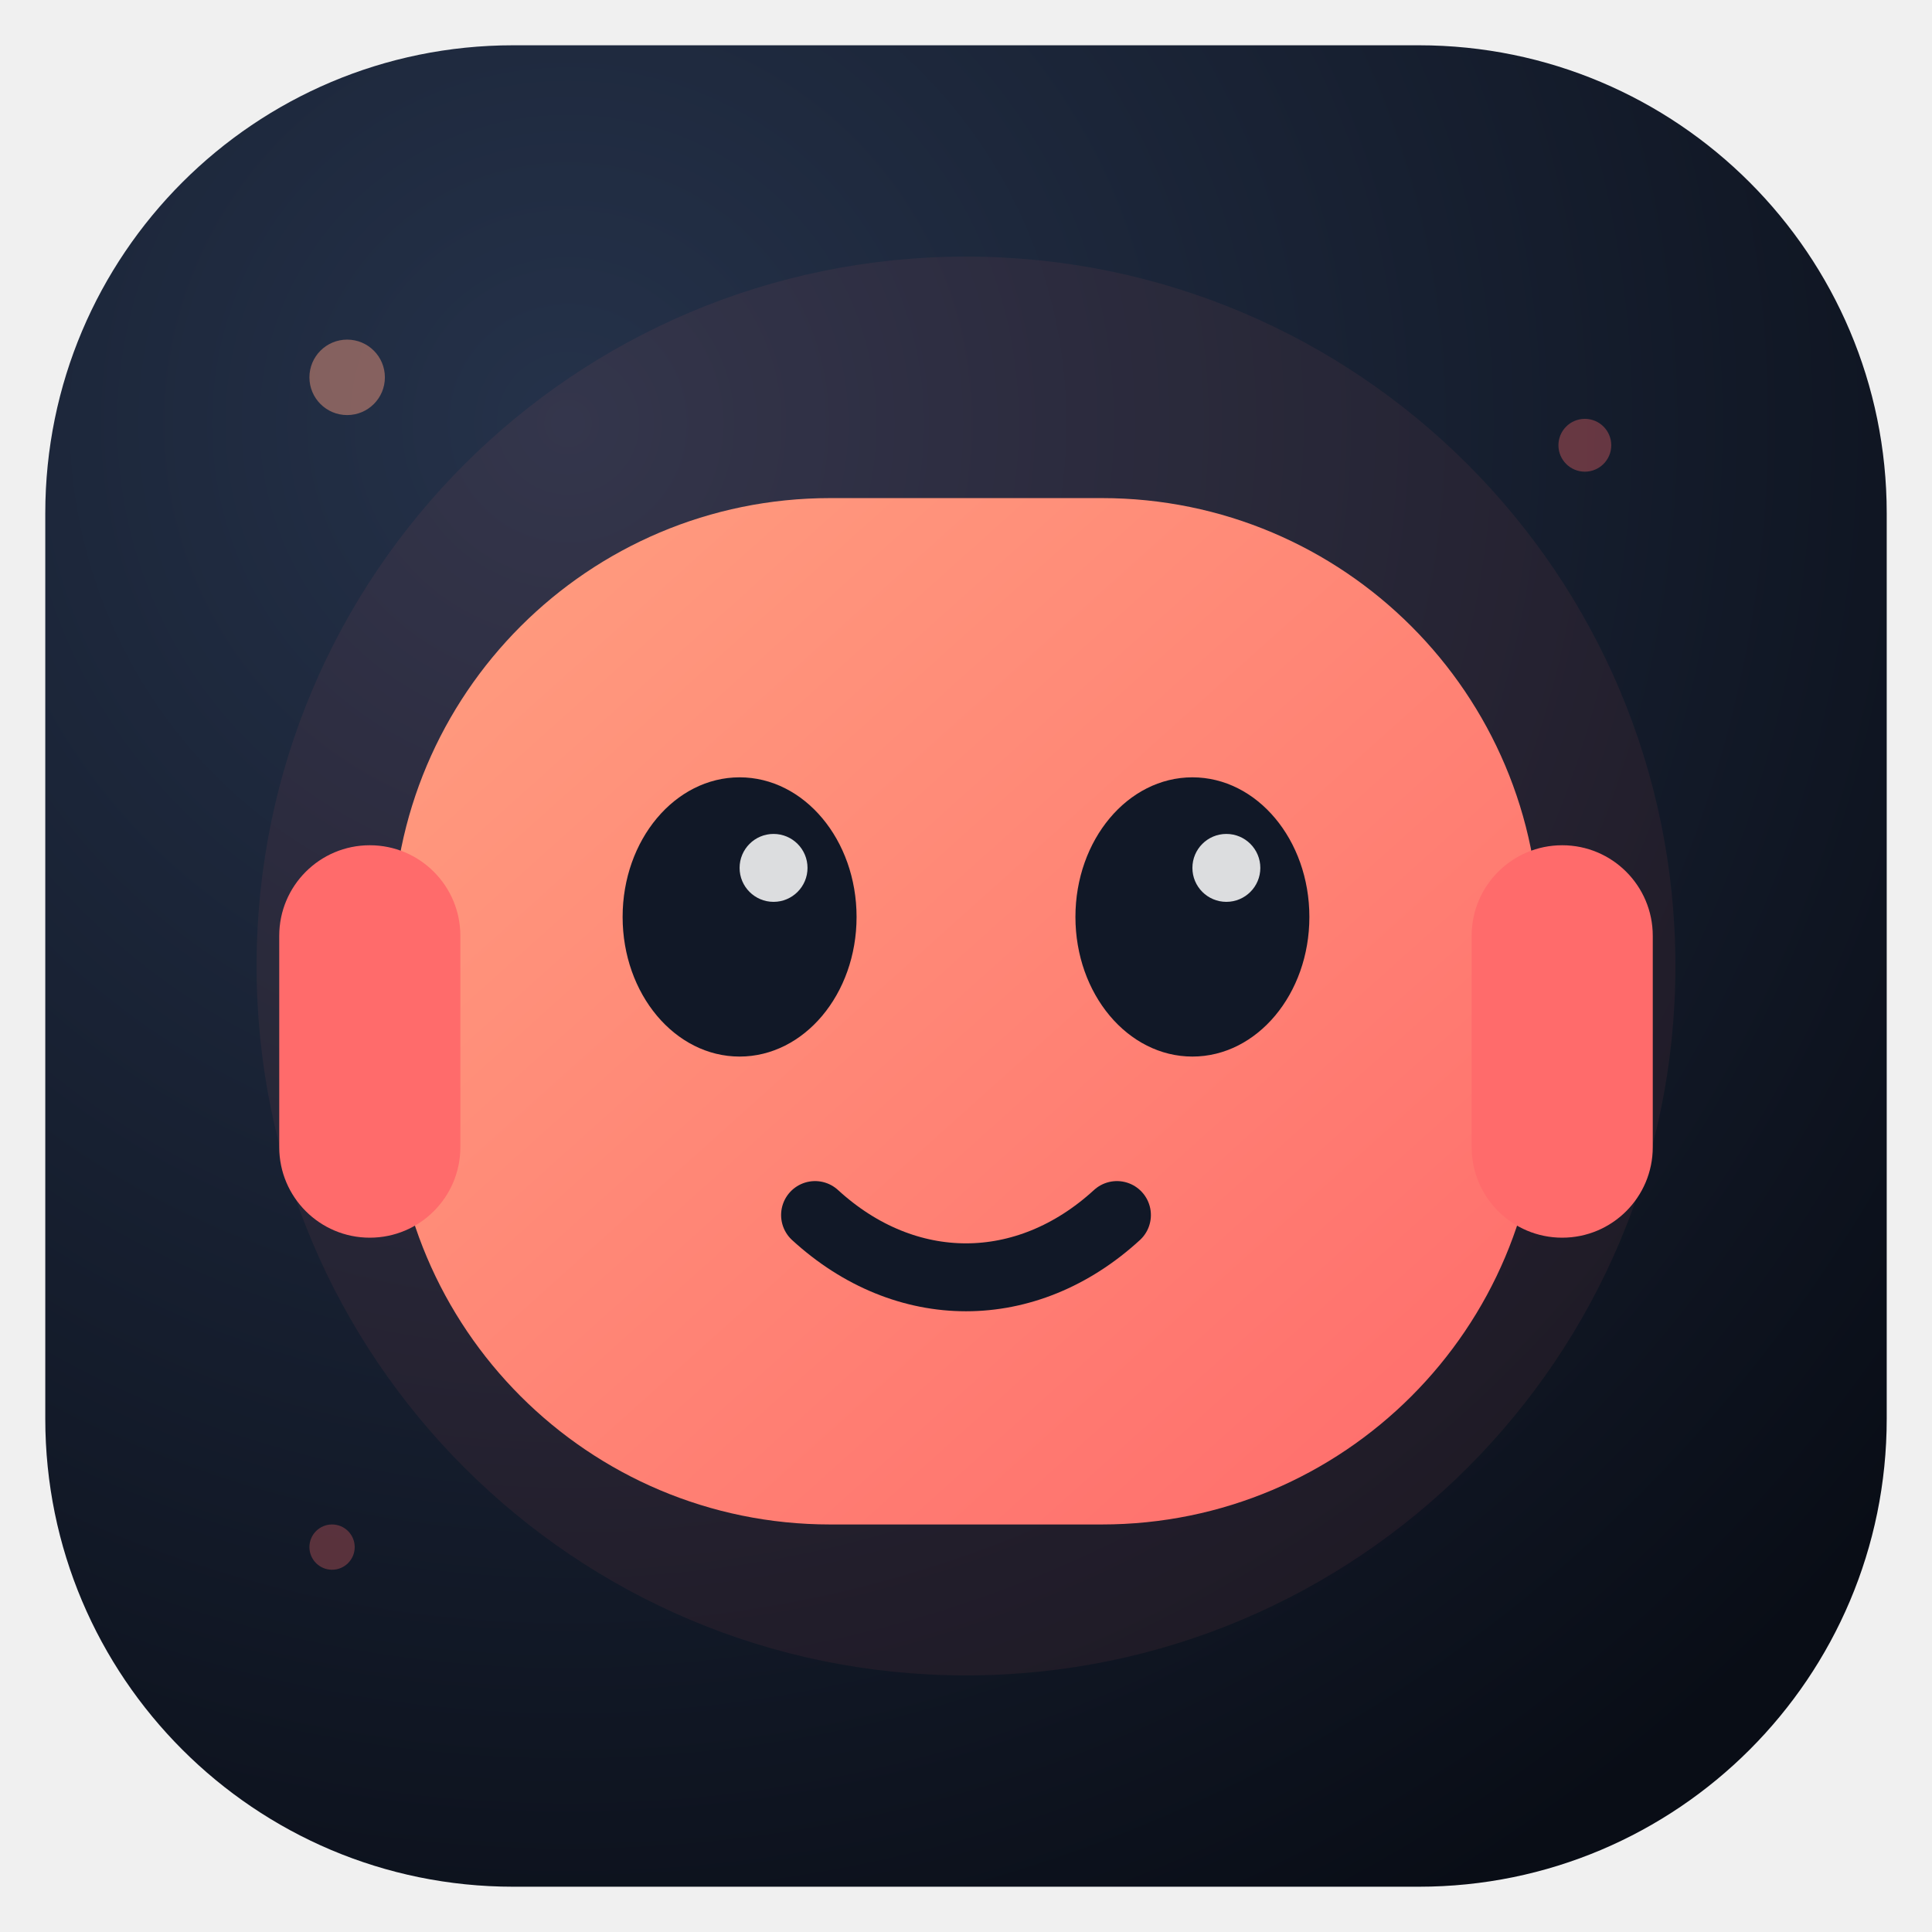
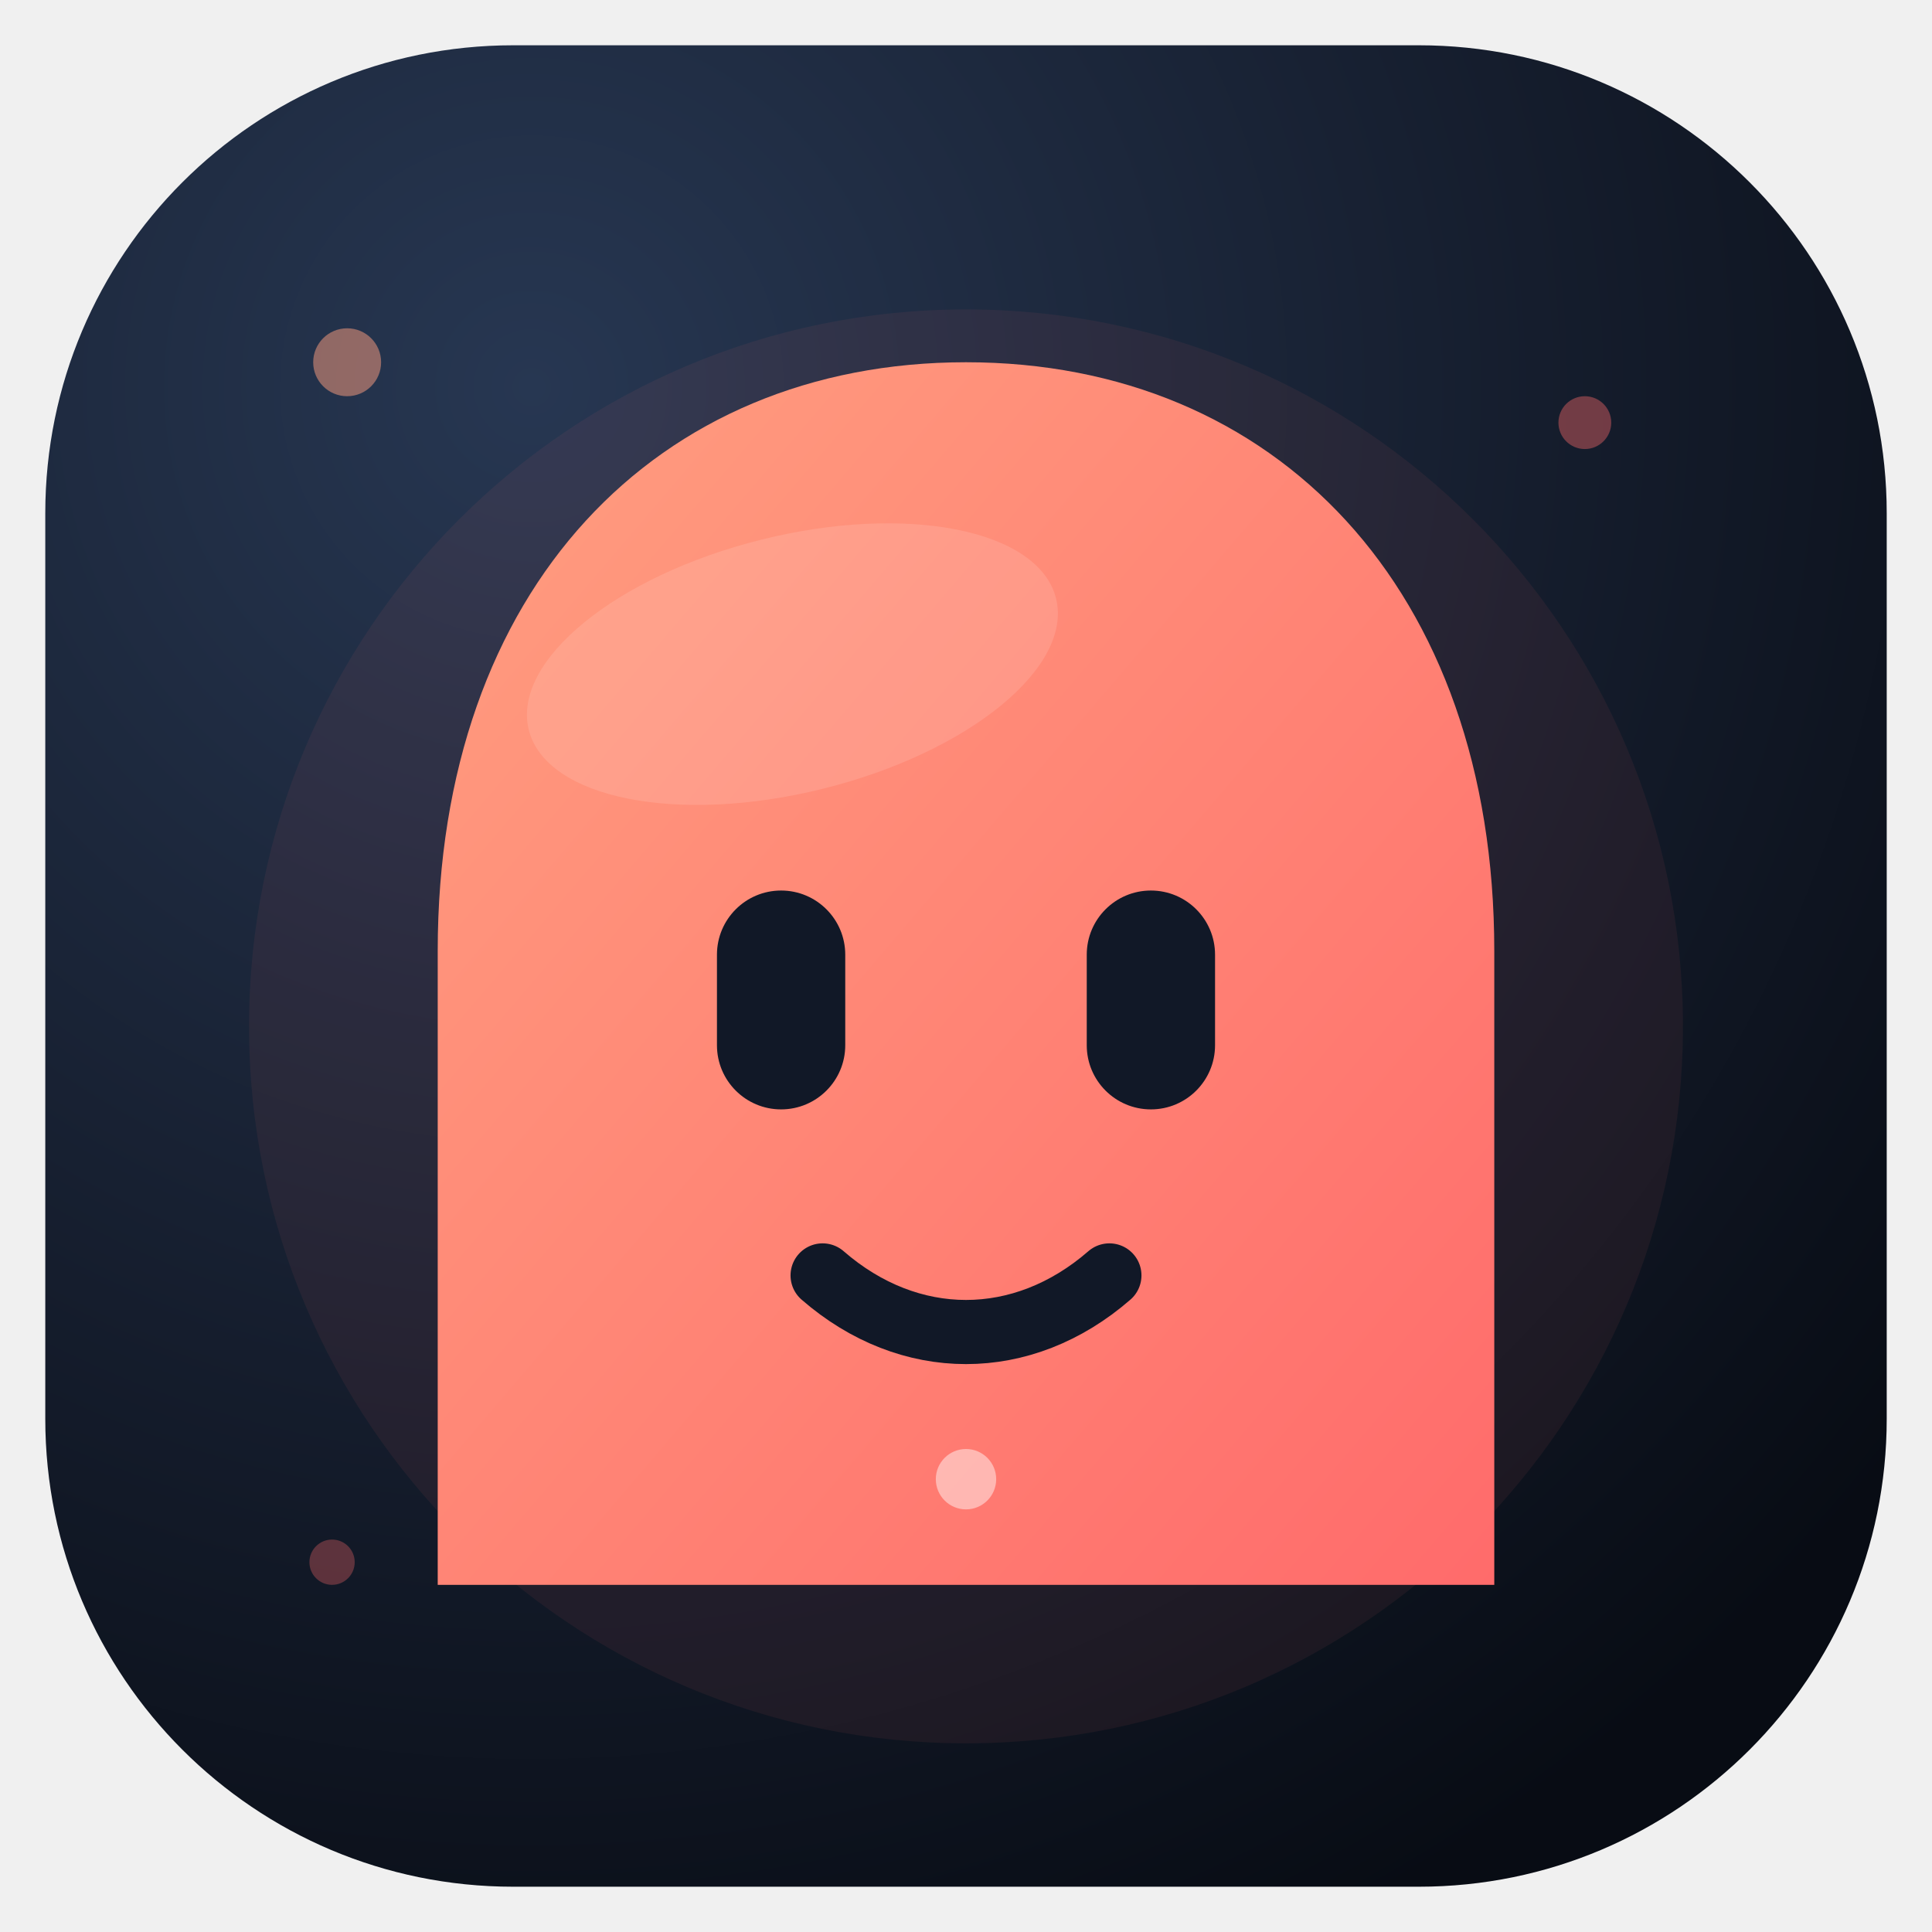
<svg xmlns="http://www.w3.org/2000/svg" viewBox="0 0 512 512">
  <defs>
-     <radialGradient id="bg" cx="28%" cy="20%" r="95%">
-       <stop offset="0" stop-color="#25324a" />
+     <radialGradient id="bg" cx="26%" cy="18%" r="96%">
+       <stop offset="0" stop-color="#273752" />
      <stop offset="0.58" stop-color="#151d2d" />
-       <stop offset="1" stop-color="#090d16" />
+       <stop offset="1" stop-color="#080c14" />
    </radialGradient>
    <linearGradient id="body" x1="0" y1="0" x2="1" y2="1">
      <stop offset="0" stop-color="#ff9f80" />
      <stop offset="1" stop-color="#ff6b6b" />
    </linearGradient>
  </defs>
  <rect x="12" y="12" width="488" height="488" rx="124" fill="url(#bg)" />
-   <circle cx="256" cy="256" r="188" fill="#ff6b6b" opacity="0.07" />
-   <circle cx="92" cy="100" r="10" fill="#ff9f80" opacity="0.45" />
-   <circle cx="420" cy="118" r="7" fill="#ff6b6b" opacity="0.35" />
-   <circle cx="88" cy="410" r="6" fill="#ff6b6b" opacity="0.3" />
-   <g>
-     <rect x="104" y="132" width="304" height="272" rx="116" fill="url(#body)" />
-     <rect x="74" y="224" width="48" height="104" rx="24" fill="#ff6b6b" />
-     <rect x="390" y="224" width="48" height="104" rx="24" fill="#ff6b6b" />
-     <ellipse cx="196" cy="243" rx="31" ry="37" fill="#111827" />
-     <ellipse cx="316" cy="243" rx="31" ry="37" fill="#111827" />
-     <circle cx="205" cy="230" r="9" fill="#ffffff" opacity="0.85" />
-     <circle cx="325" cy="230" r="9" fill="#ffffff" opacity="0.85" />
-     <path d="M216 322c24 22 56 22 80 0" fill="none" stroke="#111827" stroke-width="18" stroke-linecap="round" />
-   </g>
+   <circle cx="256" cy="272" r="190" fill="#ff6b6b" opacity="0.07" />
+   <circle cx="92" cy="96" r="9" fill="#ff9f80" opacity="0.5" />
+   <circle cx="420" cy="112" r="7" fill="#ff6b6b" opacity="0.4" />
+   <circle cx="88" cy="414" r="6" fill="#ff6b6b" opacity="0.32" />
+   <path d="M116 420V252c0-96 58-156 140-156s140 60 140 156v168Z" fill="url(#body)" />
+   <ellipse cx="210" cy="176" rx="72" ry="34" fill="#ffffff" opacity="0.12" transform="rotate(-14 210 176)" />
+   <rect x="190" y="236" width="34" height="58" rx="17" fill="#111827" />
+   <rect x="288" y="236" width="34" height="58" rx="17" fill="#111827" />
+   <path d="M218 338c23 20 53 20 76 0" fill="none" stroke="#111827" stroke-width="17" stroke-linecap="round" />
+   <circle cx="256" cy="392" r="8" fill="#ffffff" opacity="0.46" />
</svg>
